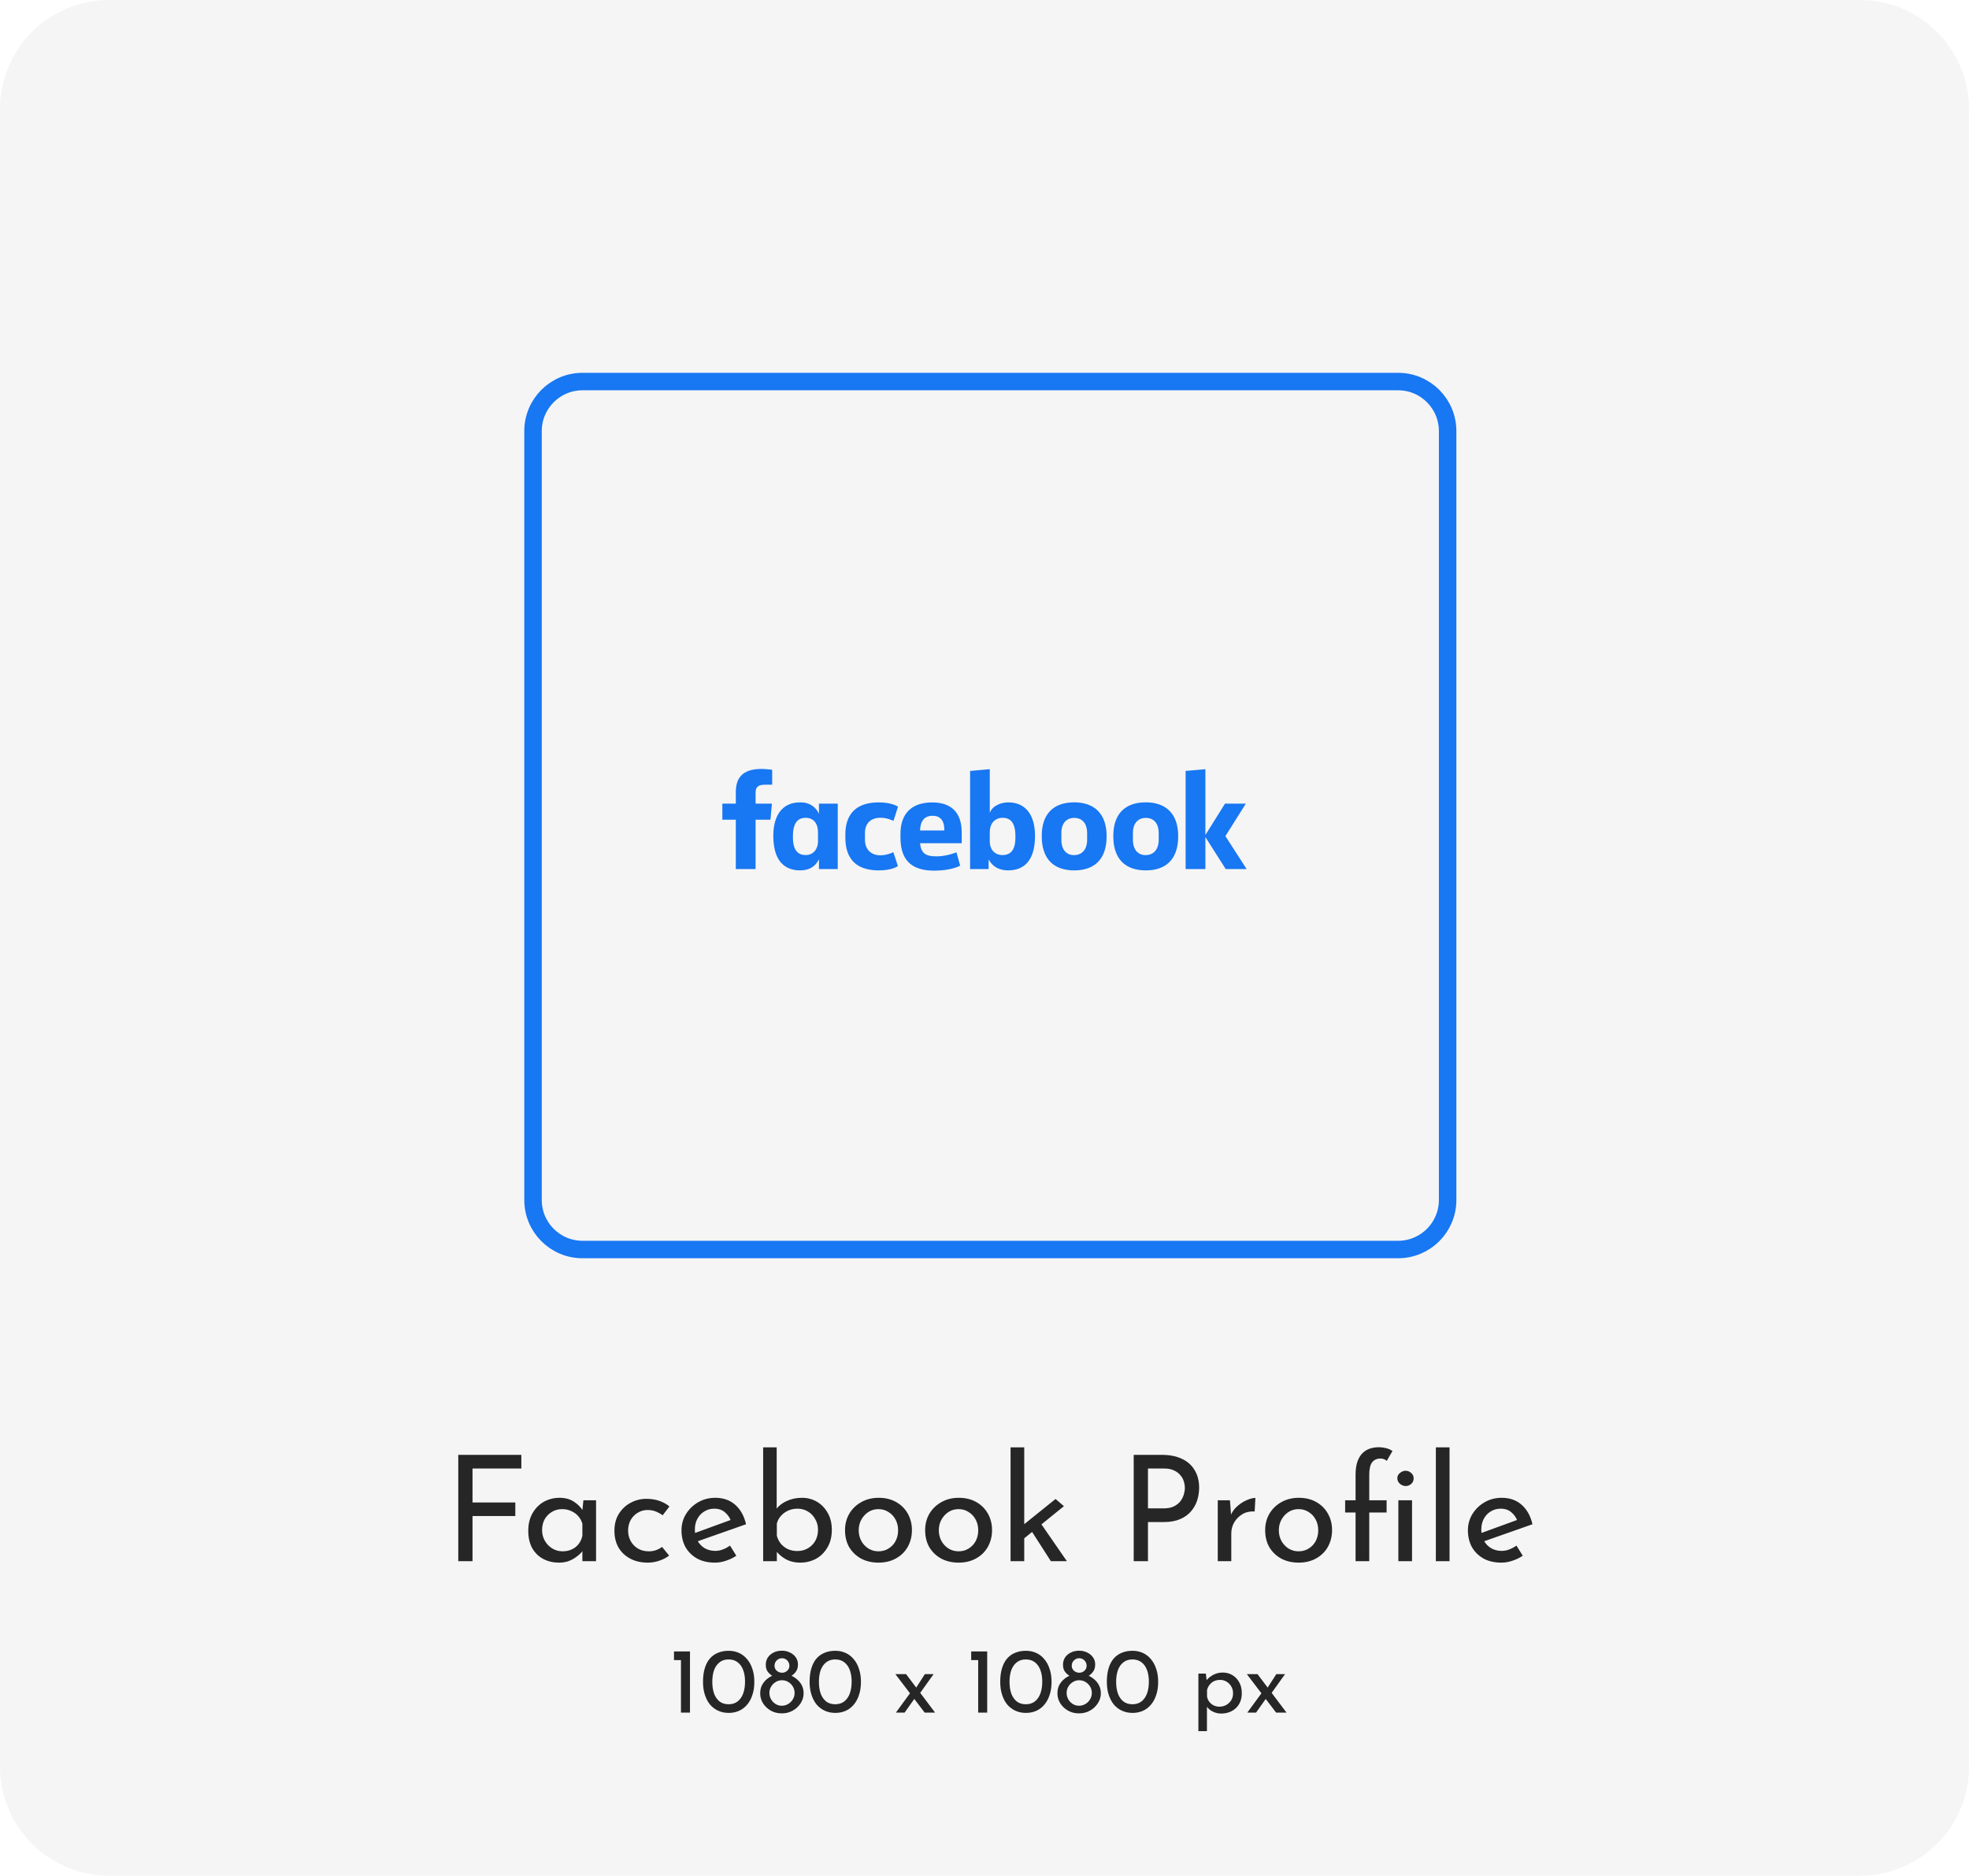
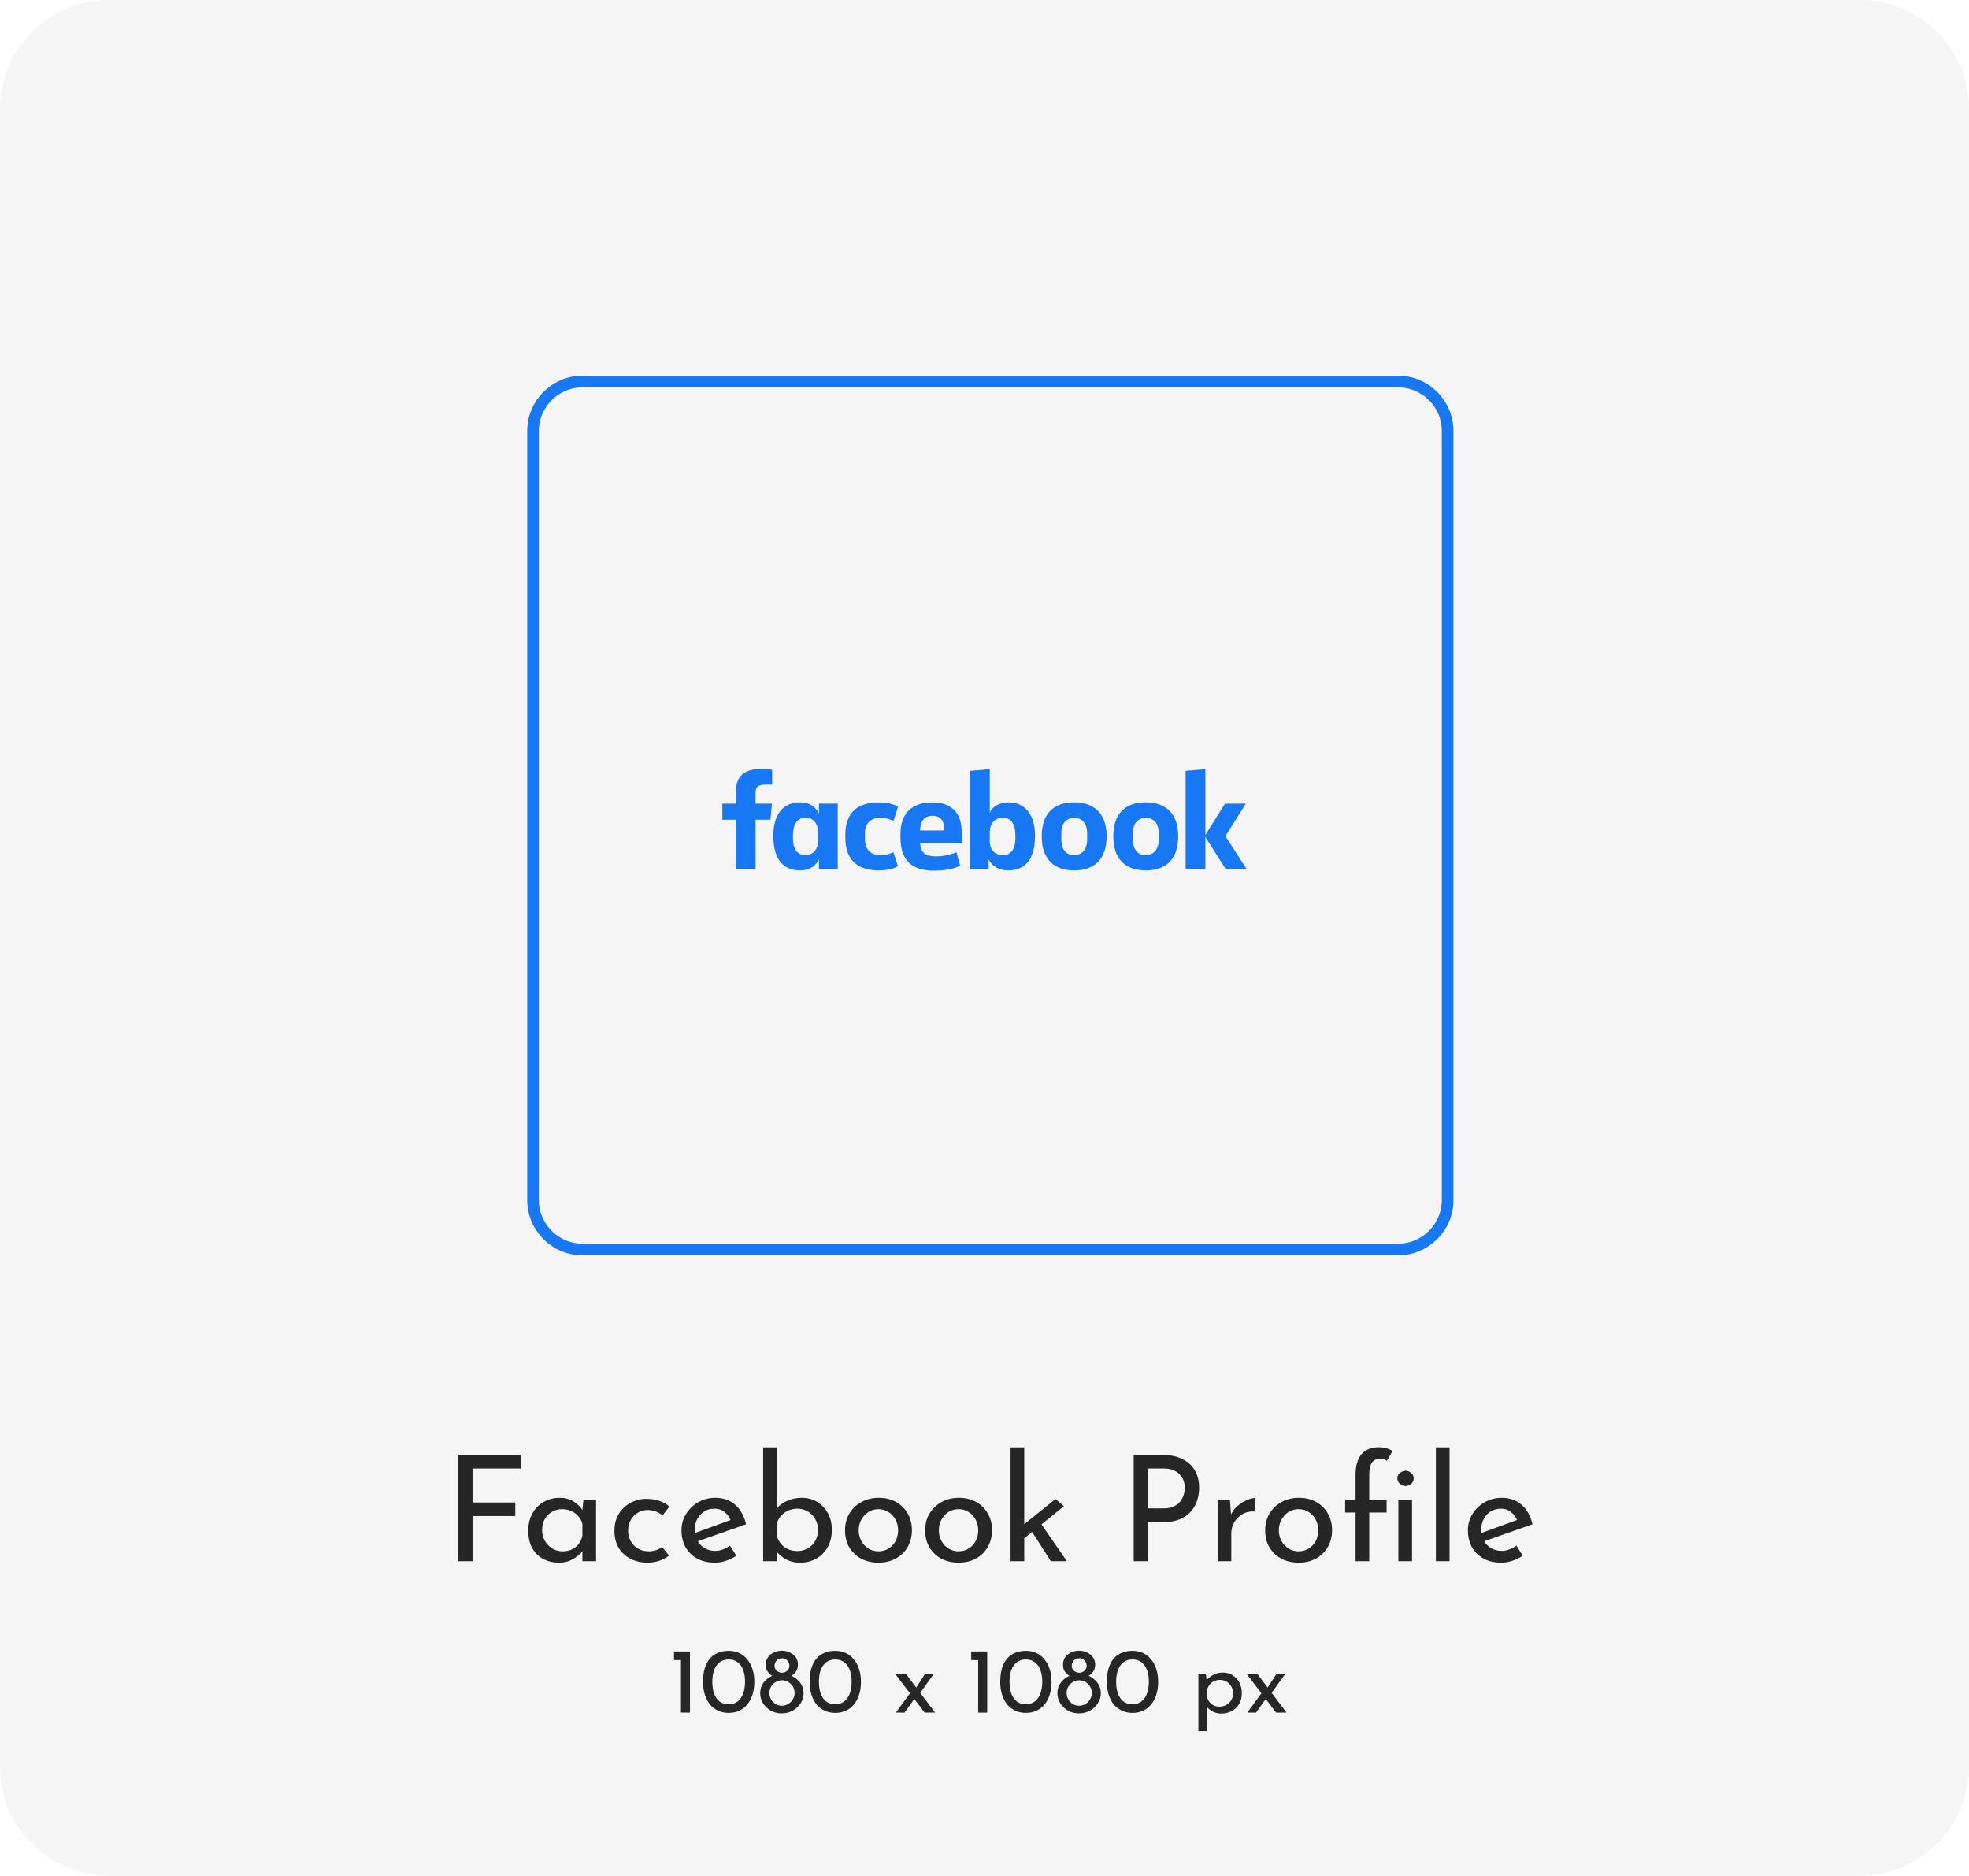
<svg xmlns="http://www.w3.org/2000/svg" width="169" height="161" viewBox="0 0 169 161" fill="none">
  <rect width="169" height="161" rx="9.367" fill="#F5F5F5" />
-   <rect x="45.75" y="32.75" width="78.5" height="74.5" rx="4.25" stroke="#1877F2" stroke-width="1.5" />
+   <rect x="45.75" y="32.75" width="78.5" height="74.5" rx="4.25" stroke="#1877F2" strokeWidth="1.5" />
  <path d="M39.333 124.876H44.747V126.049H40.557V128.965H44.229V130.126H40.557V134H39.333V124.876ZM47.967 134.126C47.479 134.126 47.033 134.021 46.629 133.811C46.233 133.6 45.918 133.293 45.682 132.889C45.455 132.477 45.342 131.977 45.342 131.388C45.342 130.807 45.464 130.307 45.708 129.886C45.952 129.457 46.276 129.129 46.679 128.902C47.092 128.674 47.542 128.561 48.03 128.561C48.518 128.561 48.93 128.674 49.267 128.902C49.603 129.12 49.86 129.381 50.036 129.684L49.961 129.886L50.074 128.775H51.16V134H49.986V132.637L50.112 132.94C50.078 133.024 50.003 133.133 49.885 133.268C49.776 133.394 49.624 133.525 49.431 133.659C49.245 133.794 49.031 133.907 48.787 134C48.543 134.084 48.27 134.126 47.967 134.126ZM48.282 133.154C48.577 133.154 48.842 133.1 49.077 132.99C49.313 132.881 49.506 132.73 49.658 132.536C49.818 132.334 49.927 132.094 49.986 131.817V130.795C49.919 130.542 49.801 130.323 49.633 130.138C49.464 129.945 49.262 129.798 49.027 129.697C48.791 129.587 48.53 129.533 48.244 129.533C47.933 129.533 47.647 129.608 47.386 129.76C47.125 129.911 46.915 130.121 46.755 130.391C46.604 130.66 46.528 130.975 46.528 131.337C46.528 131.674 46.608 131.981 46.768 132.258C46.928 132.536 47.142 132.755 47.411 132.915C47.681 133.075 47.971 133.154 48.282 133.154ZM57.431 133.52C57.195 133.706 56.913 133.853 56.585 133.962C56.257 134.072 55.929 134.126 55.601 134.126C55.029 134.126 54.528 134.013 54.099 133.785C53.67 133.558 53.334 133.243 53.09 132.839C52.854 132.427 52.736 131.943 52.736 131.388C52.736 130.832 52.862 130.349 53.115 129.936C53.376 129.524 53.712 129.209 54.124 128.99C54.545 128.763 54.995 128.649 55.475 128.649C55.895 128.649 56.27 128.708 56.598 128.826C56.934 128.944 57.221 129.103 57.456 129.305L56.876 130.063C56.724 129.945 56.539 129.84 56.32 129.747C56.102 129.655 55.853 129.608 55.576 129.608C55.273 129.608 54.991 129.688 54.73 129.848C54.478 129.999 54.276 130.21 54.124 130.479C53.981 130.748 53.91 131.051 53.91 131.388C53.91 131.707 53.986 132.006 54.137 132.284C54.288 132.553 54.499 132.767 54.768 132.927C55.037 133.079 55.344 133.154 55.689 133.154C55.916 133.154 56.123 133.121 56.308 133.054C56.501 132.986 56.674 132.894 56.825 132.776L57.431 133.52ZM61.369 134.126C60.772 134.126 60.258 134.008 59.829 133.773C59.4 133.529 59.068 133.201 58.832 132.788C58.605 132.368 58.492 131.888 58.492 131.35C58.492 130.837 58.622 130.37 58.883 129.949C59.144 129.528 59.493 129.192 59.93 128.939C60.368 128.687 60.856 128.561 61.394 128.561C62.084 128.561 62.656 128.763 63.111 129.167C63.565 129.57 63.872 130.126 64.032 130.832L59.728 132.347L59.451 131.653L62.984 130.365L62.732 130.53C62.631 130.252 62.463 130.012 62.227 129.81C61.992 129.6 61.684 129.495 61.306 129.495C60.986 129.495 60.7 129.575 60.448 129.734C60.195 129.886 59.998 130.096 59.855 130.365C59.712 130.635 59.64 130.942 59.64 131.287C59.64 131.648 59.716 131.968 59.867 132.246C60.019 132.515 60.225 132.73 60.486 132.889C60.755 133.041 61.058 133.117 61.394 133.117C61.621 133.117 61.84 133.075 62.05 132.99C62.269 132.906 62.471 132.797 62.656 132.662L63.199 133.533C62.938 133.71 62.644 133.853 62.316 133.962C61.996 134.072 61.68 134.126 61.369 134.126ZM68.683 134.126C68.203 134.126 67.778 134.021 67.408 133.811C67.046 133.6 66.756 133.335 66.537 133.016L66.676 132.65V134H65.502V124.232H66.663V129.974L66.626 129.533C66.836 129.246 67.135 129.015 67.522 128.838C67.917 128.653 68.355 128.561 68.834 128.561C69.305 128.561 69.734 128.674 70.121 128.902C70.508 129.129 70.815 129.448 71.043 129.861C71.278 130.264 71.396 130.748 71.396 131.312C71.396 131.901 71.27 132.406 71.017 132.826C70.773 133.247 70.445 133.571 70.033 133.798C69.621 134.017 69.171 134.126 68.683 134.126ZM68.443 133.129C68.779 133.129 69.082 133.049 69.352 132.889C69.621 132.73 69.831 132.515 69.983 132.246C70.134 131.968 70.21 131.653 70.21 131.299C70.21 130.963 70.13 130.66 69.97 130.391C69.819 130.113 69.608 129.894 69.339 129.734C69.078 129.575 68.779 129.495 68.443 129.495C68.157 129.495 67.892 129.549 67.648 129.659C67.404 129.768 67.198 129.92 67.029 130.113C66.861 130.298 66.743 130.517 66.676 130.769V131.817C66.743 132.069 66.857 132.296 67.017 132.498C67.177 132.692 67.379 132.847 67.623 132.965C67.867 133.075 68.14 133.129 68.443 133.129ZM72.529 131.337C72.529 130.816 72.651 130.344 72.895 129.924C73.147 129.503 73.492 129.171 73.93 128.927C74.367 128.683 74.864 128.561 75.419 128.561C75.991 128.561 76.492 128.683 76.921 128.927C77.35 129.171 77.682 129.503 77.918 129.924C78.153 130.344 78.271 130.816 78.271 131.337C78.271 131.859 78.153 132.334 77.918 132.763C77.682 133.184 77.346 133.516 76.908 133.76C76.479 134.004 75.978 134.126 75.406 134.126C74.851 134.126 74.355 134.013 73.917 133.785C73.488 133.55 73.147 133.226 72.895 132.814C72.651 132.393 72.529 131.901 72.529 131.337ZM73.703 131.35C73.703 131.686 73.778 131.993 73.93 132.271C74.081 132.54 74.283 132.755 74.535 132.915C74.796 133.075 75.082 133.154 75.394 133.154C75.722 133.154 76.012 133.075 76.264 132.915C76.525 132.755 76.727 132.54 76.87 132.271C77.013 131.993 77.085 131.686 77.085 131.35C77.085 131.013 77.013 130.71 76.87 130.441C76.727 130.164 76.525 129.945 76.264 129.785C76.012 129.617 75.722 129.533 75.394 129.533C75.074 129.533 74.784 129.617 74.523 129.785C74.27 129.953 74.069 130.176 73.917 130.454C73.774 130.723 73.703 131.022 73.703 131.35ZM79.406 131.337C79.406 130.816 79.528 130.344 79.772 129.924C80.024 129.503 80.369 129.171 80.807 128.927C81.244 128.683 81.74 128.561 82.296 128.561C82.868 128.561 83.368 128.683 83.798 128.927C84.227 129.171 84.559 129.503 84.794 129.924C85.03 130.344 85.148 130.816 85.148 131.337C85.148 131.859 85.03 132.334 84.794 132.763C84.559 133.184 84.222 133.516 83.785 133.76C83.356 134.004 82.855 134.126 82.283 134.126C81.728 134.126 81.231 134.013 80.794 133.785C80.365 133.55 80.024 133.226 79.772 132.814C79.528 132.393 79.406 131.901 79.406 131.337ZM80.579 131.35C80.579 131.686 80.655 131.993 80.807 132.271C80.958 132.54 81.16 132.755 81.412 132.915C81.673 133.075 81.959 133.154 82.27 133.154C82.599 133.154 82.889 133.075 83.141 132.915C83.402 132.755 83.604 132.54 83.747 132.271C83.89 131.993 83.962 131.686 83.962 131.35C83.962 131.013 83.89 130.71 83.747 130.441C83.604 130.164 83.402 129.945 83.141 129.785C82.889 129.617 82.599 129.533 82.27 129.533C81.951 129.533 81.661 129.617 81.4 129.785C81.147 129.953 80.945 130.176 80.794 130.454C80.651 130.723 80.579 131.022 80.579 131.35ZM86.737 134V124.232H87.911V134H86.737ZM89.173 130.53L91.57 134H90.195L88.39 131.186L89.173 130.53ZM87.545 132.334L87.431 131.211L90.599 128.662L91.318 129.28L87.545 132.334ZM99.741 124.876C100.406 124.876 100.974 124.989 101.445 125.216C101.916 125.435 102.278 125.755 102.53 126.176C102.791 126.596 102.922 127.105 102.922 127.703C102.922 128.064 102.867 128.422 102.757 128.775C102.648 129.12 102.471 129.436 102.227 129.722C101.992 129.999 101.681 130.222 101.294 130.391C100.907 130.559 100.435 130.643 99.88 130.643H98.53V134H97.306V124.876H99.741ZM99.868 129.469C100.229 129.469 100.528 129.411 100.764 129.293C100.999 129.175 101.184 129.028 101.319 128.851C101.453 128.666 101.55 128.472 101.609 128.271C101.668 128.069 101.697 127.888 101.697 127.728C101.697 127.543 101.668 127.353 101.609 127.16C101.55 126.958 101.449 126.777 101.306 126.617C101.172 126.449 100.991 126.314 100.764 126.213C100.545 126.104 100.271 126.049 99.943 126.049H98.53V129.469H99.868ZM105.568 128.775L105.682 130.29L105.619 130.088C105.753 129.768 105.947 129.499 106.199 129.28C106.46 129.053 106.729 128.88 107.007 128.763C107.293 128.637 107.541 128.573 107.752 128.573L107.688 129.734C107.293 129.709 106.944 129.785 106.641 129.962C106.347 130.138 106.111 130.374 105.934 130.668C105.766 130.963 105.682 131.278 105.682 131.615V134H104.521V128.775H105.568ZM108.59 131.337C108.59 130.816 108.711 130.344 108.955 129.924C109.208 129.503 109.553 129.171 109.99 128.927C110.428 128.683 110.924 128.561 111.479 128.561C112.052 128.561 112.552 128.683 112.981 128.927C113.41 129.171 113.743 129.503 113.978 129.924C114.214 130.344 114.332 130.816 114.332 131.337C114.332 131.859 114.214 132.334 113.978 132.763C113.743 133.184 113.406 133.516 112.969 133.76C112.54 134.004 112.039 134.126 111.467 134.126C110.912 134.126 110.415 134.013 109.978 133.785C109.549 133.55 109.208 133.226 108.955 132.814C108.711 132.393 108.59 131.901 108.59 131.337ZM109.763 131.35C109.763 131.686 109.839 131.993 109.99 132.271C110.142 132.54 110.344 132.755 110.596 132.915C110.857 133.075 111.143 133.154 111.454 133.154C111.782 133.154 112.073 133.075 112.325 132.915C112.586 132.755 112.788 132.54 112.931 132.271C113.074 131.993 113.145 131.686 113.145 131.35C113.145 131.013 113.074 130.71 112.931 130.441C112.788 130.164 112.586 129.945 112.325 129.785C112.073 129.617 111.782 129.533 111.454 129.533C111.135 129.533 110.844 129.617 110.583 129.785C110.331 129.953 110.129 130.176 109.978 130.454C109.835 130.723 109.763 131.022 109.763 131.35ZM116.35 134V129.823H115.454V128.775H116.35V126.567C116.35 125.81 116.518 125.229 116.855 124.825C117.2 124.421 117.704 124.22 118.369 124.22C118.546 124.22 118.739 124.245 118.95 124.295C119.168 124.346 119.358 124.43 119.517 124.548L119.025 125.393C118.95 125.317 118.865 125.267 118.773 125.242C118.689 125.208 118.596 125.191 118.495 125.191C118.184 125.191 117.944 125.296 117.776 125.507C117.608 125.717 117.523 126.075 117.523 126.579V128.775H119.013V129.823H117.523V134H116.35ZM120.022 128.775H121.196V134H120.022V128.775ZM119.934 126.882C119.934 126.697 120.01 126.546 120.161 126.428C120.312 126.302 120.477 126.239 120.653 126.239C120.821 126.239 120.977 126.302 121.12 126.428C121.263 126.546 121.335 126.701 121.335 126.895C121.335 127.088 121.263 127.248 121.12 127.375C120.977 127.492 120.821 127.551 120.653 127.551C120.477 127.551 120.312 127.488 120.161 127.362C120.01 127.236 119.934 127.076 119.934 126.882ZM123.241 124.232H124.415V134H123.241V124.232ZM128.869 134.126C128.271 134.126 127.758 134.008 127.329 133.773C126.9 133.529 126.568 133.201 126.332 132.788C126.105 132.368 125.991 131.888 125.991 131.35C125.991 130.837 126.122 130.37 126.382 129.949C126.643 129.528 126.992 129.192 127.43 128.939C127.867 128.687 128.355 128.561 128.894 128.561C129.584 128.561 130.156 128.763 130.61 129.167C131.065 129.57 131.372 130.126 131.531 130.832L127.228 132.347L126.95 131.653L130.484 130.365L130.232 130.53C130.131 130.252 129.962 130.012 129.727 129.81C129.491 129.6 129.184 129.495 128.806 129.495C128.486 129.495 128.2 129.575 127.947 129.734C127.695 129.886 127.497 130.096 127.354 130.365C127.211 130.635 127.14 130.942 127.14 131.287C127.14 131.648 127.215 131.968 127.367 132.246C127.518 132.515 127.724 132.73 127.985 132.889C128.254 133.041 128.557 133.117 128.894 133.117C129.121 133.117 129.34 133.075 129.55 132.99C129.769 132.906 129.971 132.797 130.156 132.662L130.699 133.533C130.438 133.71 130.143 133.853 129.815 133.962C129.495 134.072 129.18 134.126 128.869 134.126Z" fill="#262626" />
  <path d="M57.848 141.748H59.221V147H58.447V142.49H57.848V141.748ZM62.542 147.024C62.218 147.024 61.919 146.963 61.648 146.84C61.377 146.718 61.143 146.542 60.946 146.314C60.754 146.079 60.605 145.797 60.499 145.468C60.392 145.138 60.339 144.768 60.339 144.358C60.339 143.911 60.39 143.523 60.491 143.193C60.592 142.858 60.738 142.578 60.93 142.355C61.127 142.131 61.361 141.966 61.632 141.86C61.904 141.748 62.207 141.692 62.542 141.692C62.867 141.692 63.162 141.754 63.428 141.876C63.699 141.998 63.931 142.177 64.122 142.411C64.319 142.639 64.471 142.919 64.577 143.249C64.689 143.573 64.745 143.943 64.745 144.358C64.745 144.779 64.689 145.154 64.577 145.484C64.471 145.813 64.319 146.093 64.122 146.322C63.931 146.55 63.699 146.726 63.428 146.848C63.162 146.965 62.867 147.024 62.542 147.024ZM62.534 146.282C62.843 146.282 63.101 146.202 63.308 146.042C63.521 145.877 63.681 145.648 63.787 145.356C63.894 145.063 63.947 144.725 63.947 144.342C63.947 143.959 63.894 143.627 63.787 143.345C63.681 143.057 63.521 142.834 63.308 142.674C63.101 142.514 62.843 142.435 62.534 142.435C62.225 142.435 61.967 142.517 61.76 142.682C61.552 142.842 61.395 143.065 61.289 143.352C61.188 143.64 61.137 143.975 61.137 144.358C61.137 144.736 61.188 145.071 61.289 145.364C61.395 145.651 61.552 145.877 61.76 146.042C61.967 146.202 62.225 146.282 62.534 146.282ZM65.248 145.348C65.248 145.076 65.299 144.842 65.4 144.645C65.506 144.449 65.636 144.284 65.791 144.151C65.951 144.012 66.113 143.909 66.278 143.839C66.118 143.738 65.985 143.613 65.879 143.464C65.778 143.315 65.727 143.124 65.727 142.89C65.727 142.655 65.785 142.448 65.903 142.267C66.025 142.086 66.19 141.945 66.397 141.844C66.605 141.738 66.842 141.684 67.108 141.684C67.368 141.684 67.603 141.738 67.81 141.844C68.018 141.945 68.183 142.083 68.305 142.259C68.427 142.435 68.489 142.634 68.489 142.858C68.489 143.108 68.435 143.307 68.329 143.456C68.228 143.605 68.097 143.733 67.938 143.839C68.103 143.914 68.265 144.02 68.425 144.159C68.584 144.292 68.715 144.457 68.816 144.653C68.922 144.85 68.975 145.082 68.975 145.348C68.975 145.651 68.89 145.933 68.72 146.194C68.555 146.455 68.332 146.665 68.05 146.824C67.773 146.984 67.456 147.064 67.1 147.064C66.743 147.064 66.427 146.984 66.15 146.824C65.873 146.665 65.653 146.455 65.488 146.194C65.328 145.933 65.248 145.651 65.248 145.348ZM66.038 145.308C66.038 145.51 66.086 145.694 66.182 145.859C66.278 146.024 66.405 146.157 66.565 146.258C66.725 146.359 66.903 146.409 67.1 146.409C67.302 146.409 67.486 146.359 67.65 146.258C67.821 146.157 67.954 146.024 68.05 145.859C68.151 145.694 68.201 145.513 68.201 145.316C68.201 145.114 68.153 144.933 68.058 144.773C67.962 144.608 67.831 144.475 67.666 144.374C67.507 144.273 67.329 144.222 67.132 144.222C66.935 144.217 66.754 144.265 66.589 144.366C66.424 144.462 66.291 144.592 66.19 144.757C66.089 144.922 66.038 145.106 66.038 145.308ZM66.477 142.985C66.477 143.15 66.541 143.291 66.669 143.408C66.802 143.52 66.954 143.576 67.124 143.576C67.294 143.576 67.44 143.52 67.563 143.408C67.69 143.291 67.754 143.15 67.754 142.985C67.754 142.794 67.69 142.637 67.563 142.514C67.44 142.392 67.294 142.331 67.124 142.331C66.948 142.331 66.796 142.392 66.669 142.514C66.541 142.637 66.477 142.794 66.477 142.985ZM71.693 147.024C71.368 147.024 71.07 146.963 70.799 146.84C70.527 146.718 70.293 146.542 70.096 146.314C69.905 146.079 69.756 145.797 69.649 145.468C69.543 145.138 69.49 144.768 69.49 144.358C69.49 143.911 69.54 143.523 69.641 143.193C69.743 142.858 69.889 142.578 70.08 142.355C70.277 142.131 70.511 141.966 70.783 141.86C71.054 141.748 71.357 141.692 71.693 141.692C72.017 141.692 72.312 141.754 72.579 141.876C72.85 141.998 73.081 142.177 73.273 142.411C73.47 142.639 73.621 142.919 73.728 143.249C73.84 143.573 73.895 143.943 73.895 144.358C73.895 144.779 73.84 145.154 73.728 145.484C73.621 145.813 73.47 146.093 73.273 146.322C73.081 146.55 72.85 146.726 72.579 146.848C72.312 146.965 72.017 147.024 71.693 147.024ZM71.685 146.282C71.993 146.282 72.251 146.202 72.459 146.042C72.672 145.877 72.831 145.648 72.938 145.356C73.044 145.063 73.097 144.725 73.097 144.342C73.097 143.959 73.044 143.627 72.938 143.345C72.831 143.057 72.672 142.834 72.459 142.674C72.251 142.514 71.993 142.435 71.685 142.435C71.376 142.435 71.118 142.517 70.91 142.682C70.703 142.842 70.546 143.065 70.439 143.352C70.338 143.64 70.288 143.975 70.288 144.358C70.288 144.736 70.338 145.071 70.439 145.364C70.546 145.651 70.703 145.877 70.91 146.042C71.118 146.202 71.376 146.282 71.685 146.282ZM78.592 144.925L79.382 143.696H80.133L78.864 145.468L78.592 144.925ZM80.26 147H79.366L76.852 143.696H77.77L80.26 147ZM78.512 145.771L77.642 147H76.892L78.153 145.276L78.512 145.771ZM83.359 141.748H84.732V147H83.958V142.49H83.359V141.748ZM88.053 147.024C87.728 147.024 87.43 146.963 87.159 146.84C86.888 146.718 86.654 146.542 86.457 146.314C86.265 146.079 86.116 145.797 86.01 145.468C85.903 145.138 85.85 144.768 85.85 144.358C85.85 143.911 85.901 143.523 86.002 143.193C86.103 142.858 86.249 142.578 86.441 142.355C86.638 142.131 86.872 141.966 87.143 141.86C87.415 141.748 87.718 141.692 88.053 141.692C88.378 141.692 88.673 141.754 88.939 141.876C89.21 141.998 89.442 142.177 89.633 142.411C89.83 142.639 89.982 142.919 90.088 143.249C90.2 143.573 90.256 143.943 90.256 144.358C90.256 144.779 90.2 145.154 90.088 145.484C89.982 145.813 89.83 146.093 89.633 146.322C89.442 146.55 89.21 146.726 88.939 146.848C88.673 146.965 88.378 147.024 88.053 147.024ZM88.045 146.282C88.354 146.282 88.612 146.202 88.819 146.042C89.032 145.877 89.192 145.648 89.298 145.356C89.404 145.063 89.458 144.725 89.458 144.342C89.458 143.959 89.404 143.627 89.298 143.345C89.192 143.057 89.032 142.834 88.819 142.674C88.612 142.514 88.354 142.435 88.045 142.435C87.736 142.435 87.478 142.517 87.271 142.682C87.063 142.842 86.906 143.065 86.8 143.352C86.699 143.64 86.648 143.975 86.648 144.358C86.648 144.736 86.699 145.071 86.8 145.364C86.906 145.651 87.063 145.877 87.271 146.042C87.478 146.202 87.736 146.282 88.045 146.282ZM90.759 145.348C90.759 145.076 90.81 144.842 90.911 144.645C91.017 144.449 91.147 144.284 91.302 144.151C91.461 144.012 91.624 143.909 91.789 143.839C91.629 143.738 91.496 143.613 91.39 143.464C91.288 143.315 91.238 143.124 91.238 142.89C91.238 142.655 91.296 142.448 91.413 142.267C91.536 142.086 91.701 141.945 91.908 141.844C92.116 141.738 92.353 141.684 92.619 141.684C92.879 141.684 93.114 141.738 93.321 141.844C93.529 141.945 93.694 142.083 93.816 142.259C93.938 142.435 93.999 142.634 93.999 142.858C93.999 143.108 93.946 143.307 93.84 143.456C93.739 143.605 93.608 143.733 93.449 143.839C93.614 143.914 93.776 144.02 93.936 144.159C94.095 144.292 94.226 144.457 94.327 144.653C94.433 144.85 94.486 145.082 94.486 145.348C94.486 145.651 94.401 145.933 94.231 146.194C94.066 146.455 93.843 146.665 93.561 146.824C93.284 146.984 92.967 147.064 92.611 147.064C92.254 147.064 91.938 146.984 91.661 146.824C91.384 146.665 91.163 146.455 90.999 146.194C90.839 145.933 90.759 145.651 90.759 145.348ZM91.549 145.308C91.549 145.51 91.597 145.694 91.693 145.859C91.789 146.024 91.916 146.157 92.076 146.258C92.236 146.359 92.414 146.409 92.611 146.409C92.813 146.409 92.996 146.359 93.162 146.258C93.332 146.157 93.465 146.024 93.561 145.859C93.662 145.694 93.712 145.513 93.712 145.316C93.712 145.114 93.664 144.933 93.569 144.773C93.473 144.608 93.342 144.475 93.177 144.374C93.018 144.273 92.84 144.222 92.643 144.222C92.446 144.217 92.265 144.265 92.1 144.366C91.935 144.462 91.802 144.592 91.701 144.757C91.6 144.922 91.549 145.106 91.549 145.308ZM91.988 142.985C91.988 143.15 92.052 143.291 92.18 143.408C92.313 143.52 92.464 143.576 92.635 143.576C92.805 143.576 92.951 143.52 93.074 143.408C93.201 143.291 93.265 143.15 93.265 142.985C93.265 142.794 93.201 142.637 93.074 142.514C92.951 142.392 92.805 142.331 92.635 142.331C92.459 142.331 92.307 142.392 92.18 142.514C92.052 142.637 91.988 142.794 91.988 142.985ZM97.204 147.024C96.879 147.024 96.581 146.963 96.31 146.84C96.038 146.718 95.804 146.542 95.607 146.314C95.416 146.079 95.267 145.797 95.16 145.468C95.054 145.138 95.001 144.768 95.001 144.358C95.001 143.911 95.051 143.523 95.152 143.193C95.253 142.858 95.4 142.578 95.591 142.355C95.788 142.131 96.022 141.966 96.294 141.86C96.565 141.748 96.868 141.692 97.204 141.692C97.528 141.692 97.823 141.754 98.09 141.876C98.361 141.998 98.592 142.177 98.784 142.411C98.981 142.639 99.132 142.919 99.239 143.249C99.35 143.573 99.406 143.943 99.406 144.358C99.406 144.779 99.35 145.154 99.239 145.484C99.132 145.813 98.981 146.093 98.784 146.322C98.592 146.55 98.361 146.726 98.09 146.848C97.823 146.965 97.528 147.024 97.204 147.024ZM97.196 146.282C97.504 146.282 97.762 146.202 97.97 146.042C98.183 145.877 98.342 145.648 98.449 145.356C98.555 145.063 98.608 144.725 98.608 144.342C98.608 143.959 98.555 143.627 98.449 143.345C98.342 143.057 98.183 142.834 97.97 142.674C97.762 142.514 97.504 142.435 97.196 142.435C96.887 142.435 96.629 142.517 96.421 142.682C96.214 142.842 96.057 143.065 95.951 143.352C95.849 143.64 95.799 143.975 95.799 144.358C95.799 144.736 95.849 145.071 95.951 145.364C96.057 145.651 96.214 145.877 96.421 146.042C96.629 146.202 96.887 146.282 97.196 146.282ZM104.805 147.08C104.555 147.08 104.313 147.021 104.079 146.904C103.85 146.787 103.672 146.63 103.544 146.433L103.592 146.202V148.588H102.858V143.648H103.497L103.6 144.494L103.52 144.262C103.68 144.06 103.882 143.893 104.127 143.76C104.372 143.627 104.646 143.56 104.949 143.56C105.258 143.56 105.534 143.634 105.779 143.783C106.029 143.932 106.226 144.14 106.37 144.406C106.514 144.672 106.585 144.983 106.585 145.34C106.585 145.696 106.508 146.005 106.354 146.266C106.2 146.526 105.987 146.729 105.715 146.872C105.449 147.011 105.146 147.08 104.805 147.08ZM104.662 146.489C104.875 146.489 105.069 146.441 105.244 146.346C105.425 146.244 105.569 146.109 105.675 145.938C105.782 145.763 105.835 145.566 105.835 145.348C105.835 145.124 105.785 144.927 105.683 144.757C105.582 144.582 105.447 144.443 105.276 144.342C105.111 144.241 104.925 144.191 104.718 144.191C104.526 144.191 104.353 144.228 104.199 144.302C104.045 144.377 103.917 144.481 103.816 144.614C103.715 144.741 103.643 144.89 103.6 145.061V145.611C103.627 145.782 103.691 145.933 103.792 146.066C103.893 146.199 104.018 146.303 104.167 146.377C104.321 146.452 104.486 146.489 104.662 146.489ZM108.756 144.925L109.547 143.696H110.297L109.028 145.468L108.756 144.925ZM110.424 147H109.531L107.016 143.696H107.934L110.424 147ZM108.677 145.771L107.807 147H107.056L108.317 145.276L108.677 145.771Z" fill="#262626" />
  <path d="M64.851 74.595H63.155V70.358H62V68.979H63.155V67.997C63.155 66.834 63.666 66 65.357 66C65.715 66 66.276 66.072 66.276 66.072V67.353H65.686C65.085 67.353 64.851 67.536 64.851 68.043V68.979H66.254L66.129 70.358H64.851L64.851 74.595ZM68.741 68.869C68.717 68.869 68.691 68.87 68.666 68.87C67.094 68.87 66.374 70.056 66.374 71.739C66.374 73.858 67.308 74.707 68.678 74.707C69.463 74.707 69.978 74.376 70.291 73.758V74.596H71.904V68.98H70.291V69.843C70.035 69.288 69.506 68.875 68.741 68.869ZM69.151 70.196C69.812 70.196 70.208 70.658 70.208 71.443L70.21 72.245C70.21 72.774 69.882 73.394 69.151 73.394C68.028 73.394 68.058 72.177 68.058 71.772C68.058 70.41 68.657 70.196 69.151 70.196ZM72.555 71.788C72.555 71.106 72.523 68.872 75.425 68.872C76.591 68.872 77.077 69.244 77.077 69.244L76.686 70.46C76.686 70.46 76.2 70.191 75.567 70.191C74.756 70.191 74.239 70.662 74.239 71.492L74.24 72.086C74.24 72.883 74.739 73.415 75.569 73.415C76.146 73.415 76.677 73.144 76.677 73.144L77.067 74.334C77.067 74.334 76.622 74.708 75.434 74.708C72.67 74.708 72.555 72.704 72.555 71.788H72.555ZM86.534 68.87C88.106 68.87 88.837 70.056 88.837 71.739C88.837 73.858 87.903 74.707 86.533 74.707C85.748 74.707 85.169 74.376 84.855 73.758V74.596L83.263 74.595V66.171L84.954 66.023V69.767C85.198 69.112 86 68.87 86.534 68.87ZM86.06 70.196C85.399 70.196 84.954 70.658 84.954 71.443L84.952 72.245C84.951 72.774 85.261 73.394 86.06 73.394C87.183 73.394 87.153 72.177 87.153 71.772C87.153 70.41 86.555 70.196 86.06 70.196ZM80.011 68.875C78.228 68.875 77.286 69.85 77.286 71.582V71.903C77.286 74.151 78.608 74.73 80.184 74.73C81.717 74.73 82.41 74.3 82.41 74.3L82.094 73.156C82.094 73.156 81.278 73.504 80.387 73.504C79.464 73.504 79.067 73.269 78.965 72.379H82.545V71.461C82.545 69.583 81.489 68.875 80.011 68.875L80.011 68.875ZM80.054 70.02C80.671 70.02 81.071 70.4 81.049 71.28H78.968C79.004 70.354 79.436 70.02 80.054 70.02ZM92.208 68.867C90.377 68.867 89.413 69.902 89.413 71.755C89.413 74.299 91.075 74.708 92.211 74.708C93.875 74.708 94.982 73.81 94.982 71.778C94.982 69.664 93.737 68.867 92.208 68.867ZM92.185 70.201C92.99 70.201 93.309 70.805 93.309 71.492V72.083C93.309 72.916 92.863 73.398 92.182 73.398C91.545 73.398 91.098 72.948 91.098 72.083V71.492C91.098 70.571 91.63 70.201 92.185 70.201ZM98.35 68.867C96.519 68.867 95.555 69.902 95.555 71.755C95.555 74.299 97.217 74.708 98.354 74.708C100.017 74.708 101.125 73.81 101.125 71.778C101.125 69.664 99.88 68.867 98.35 68.867ZM98.328 70.201C99.133 70.201 99.452 70.805 99.452 71.492V72.083C99.452 72.916 99.005 73.398 98.325 73.398C97.688 73.398 97.24 72.948 97.24 72.083V71.492C97.24 70.571 97.773 70.201 98.328 70.201ZM101.763 74.595V66.171L103.459 66.023V71.67L105.142 68.979H106.932L105.177 71.766L107 74.595H105.204L103.459 71.848V74.595H101.763Z" fill="#1877F2" />
</svg>
